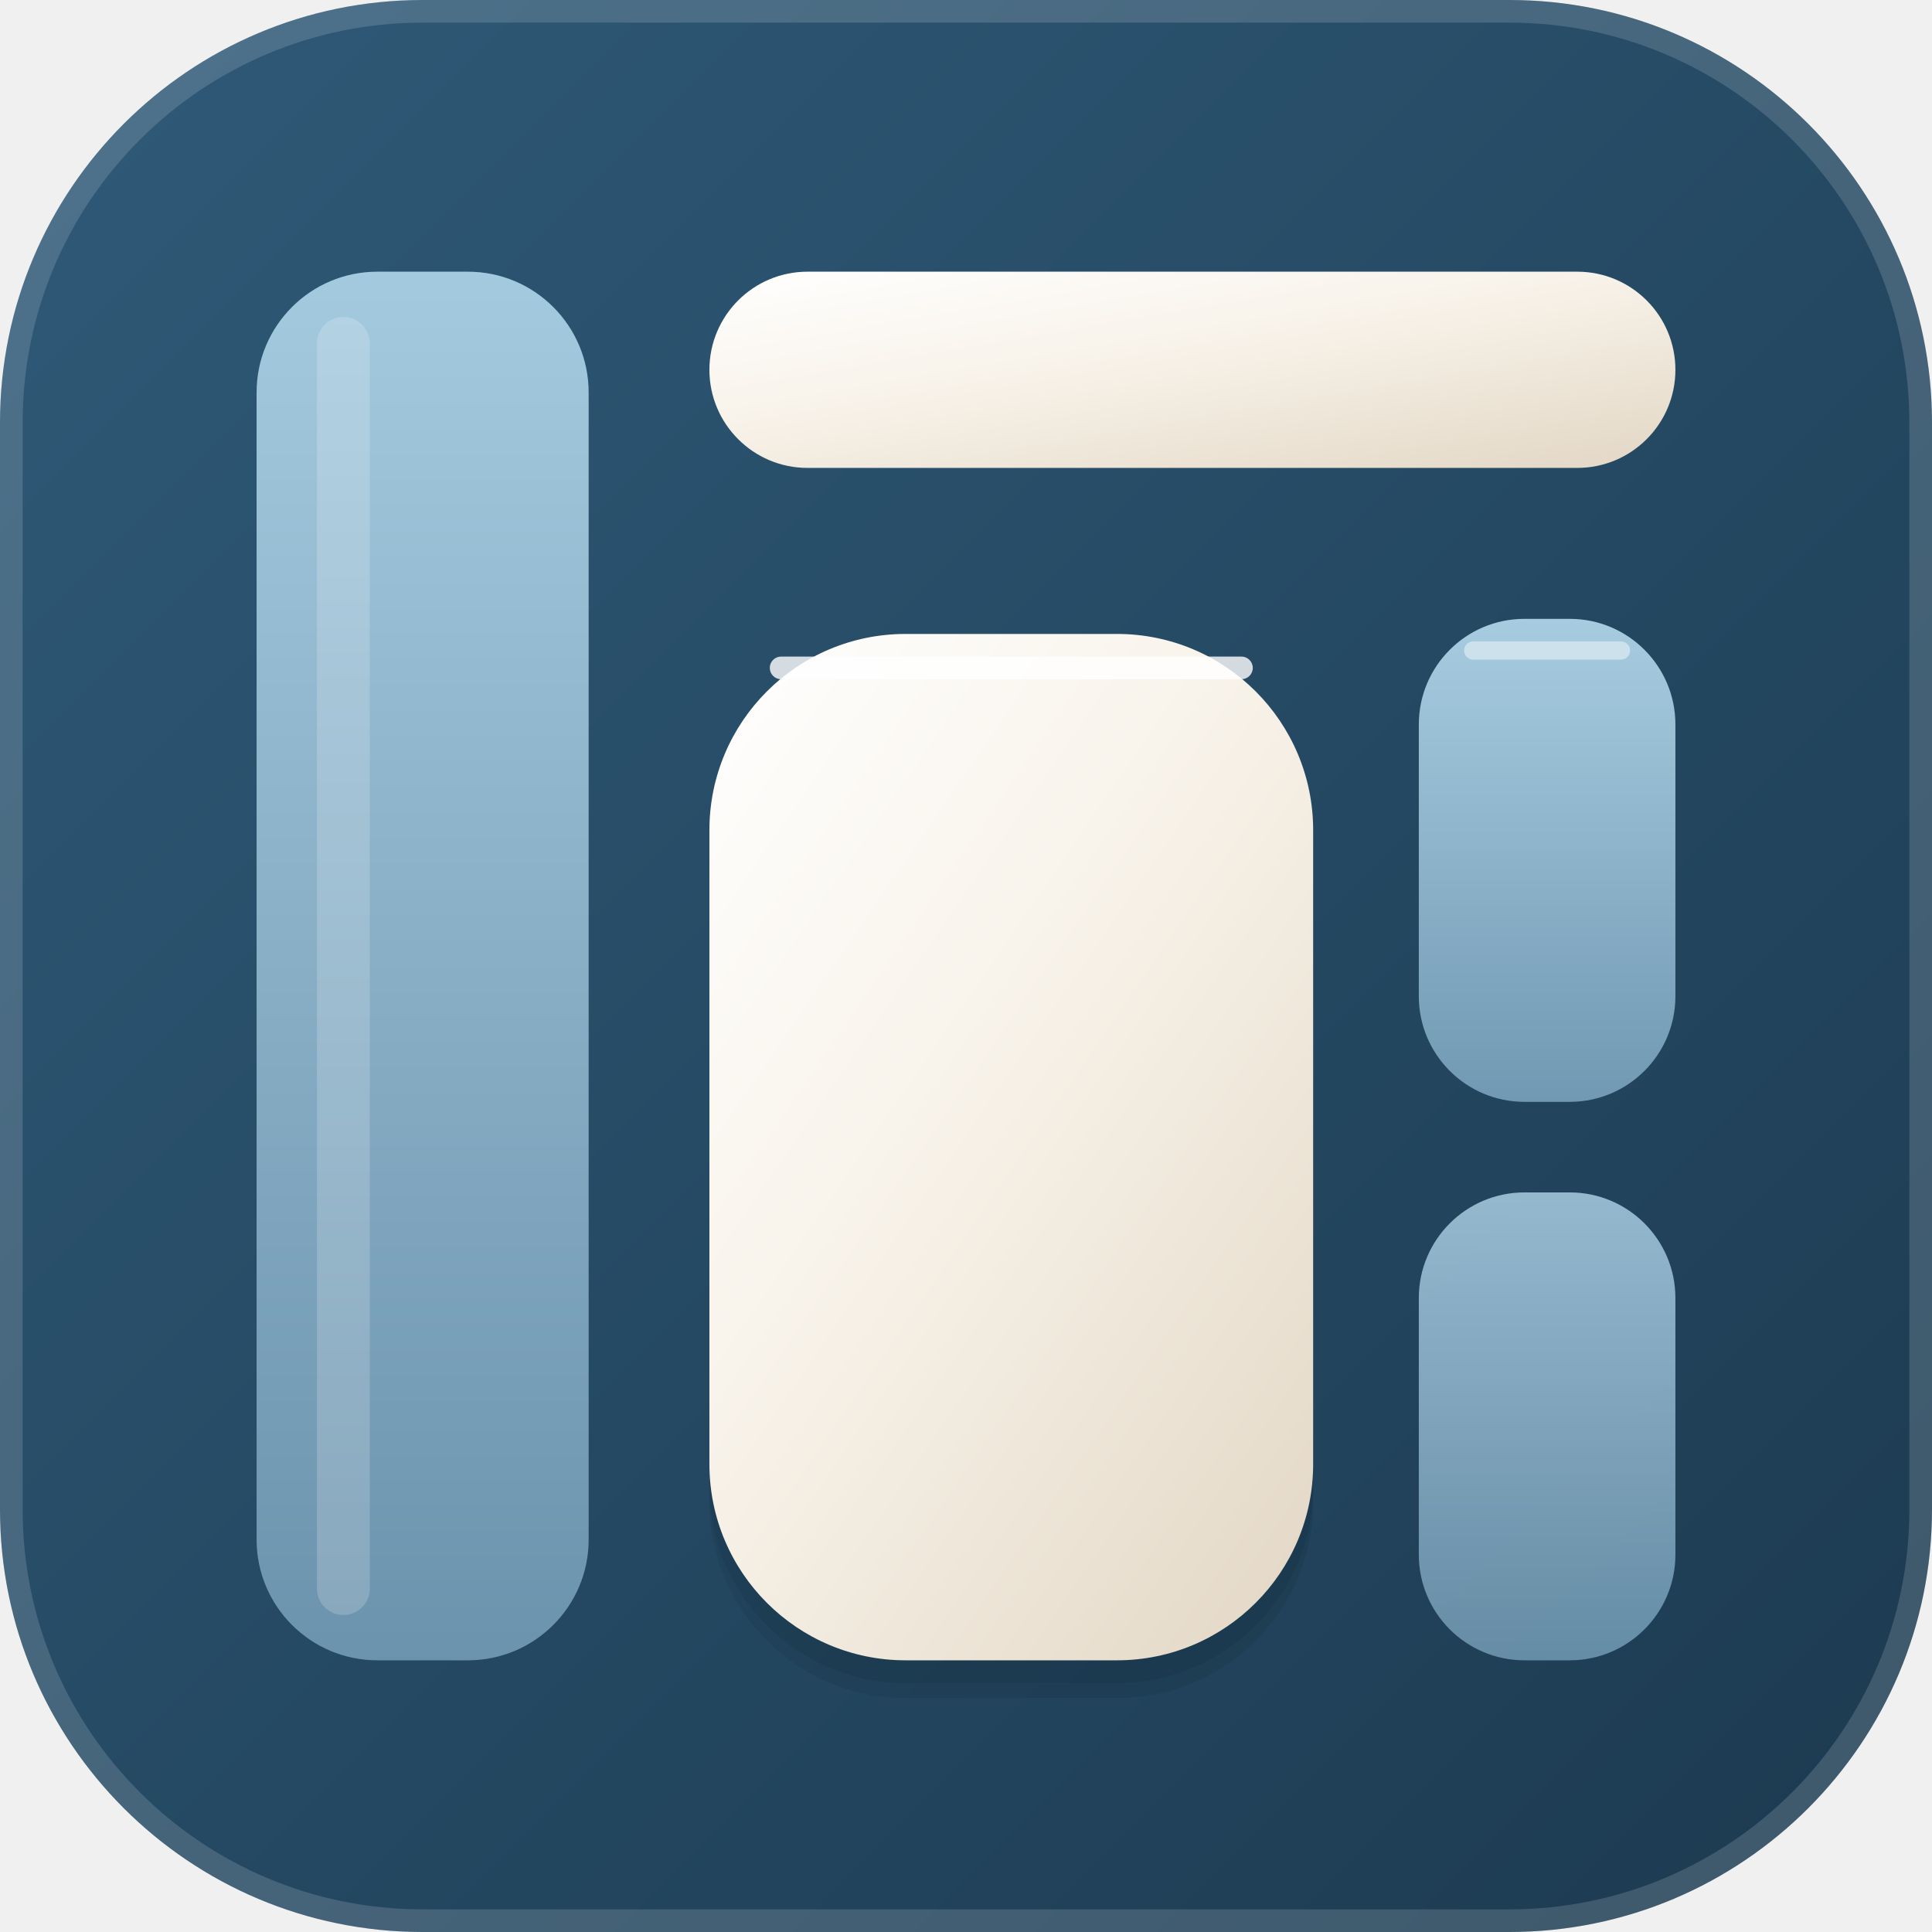
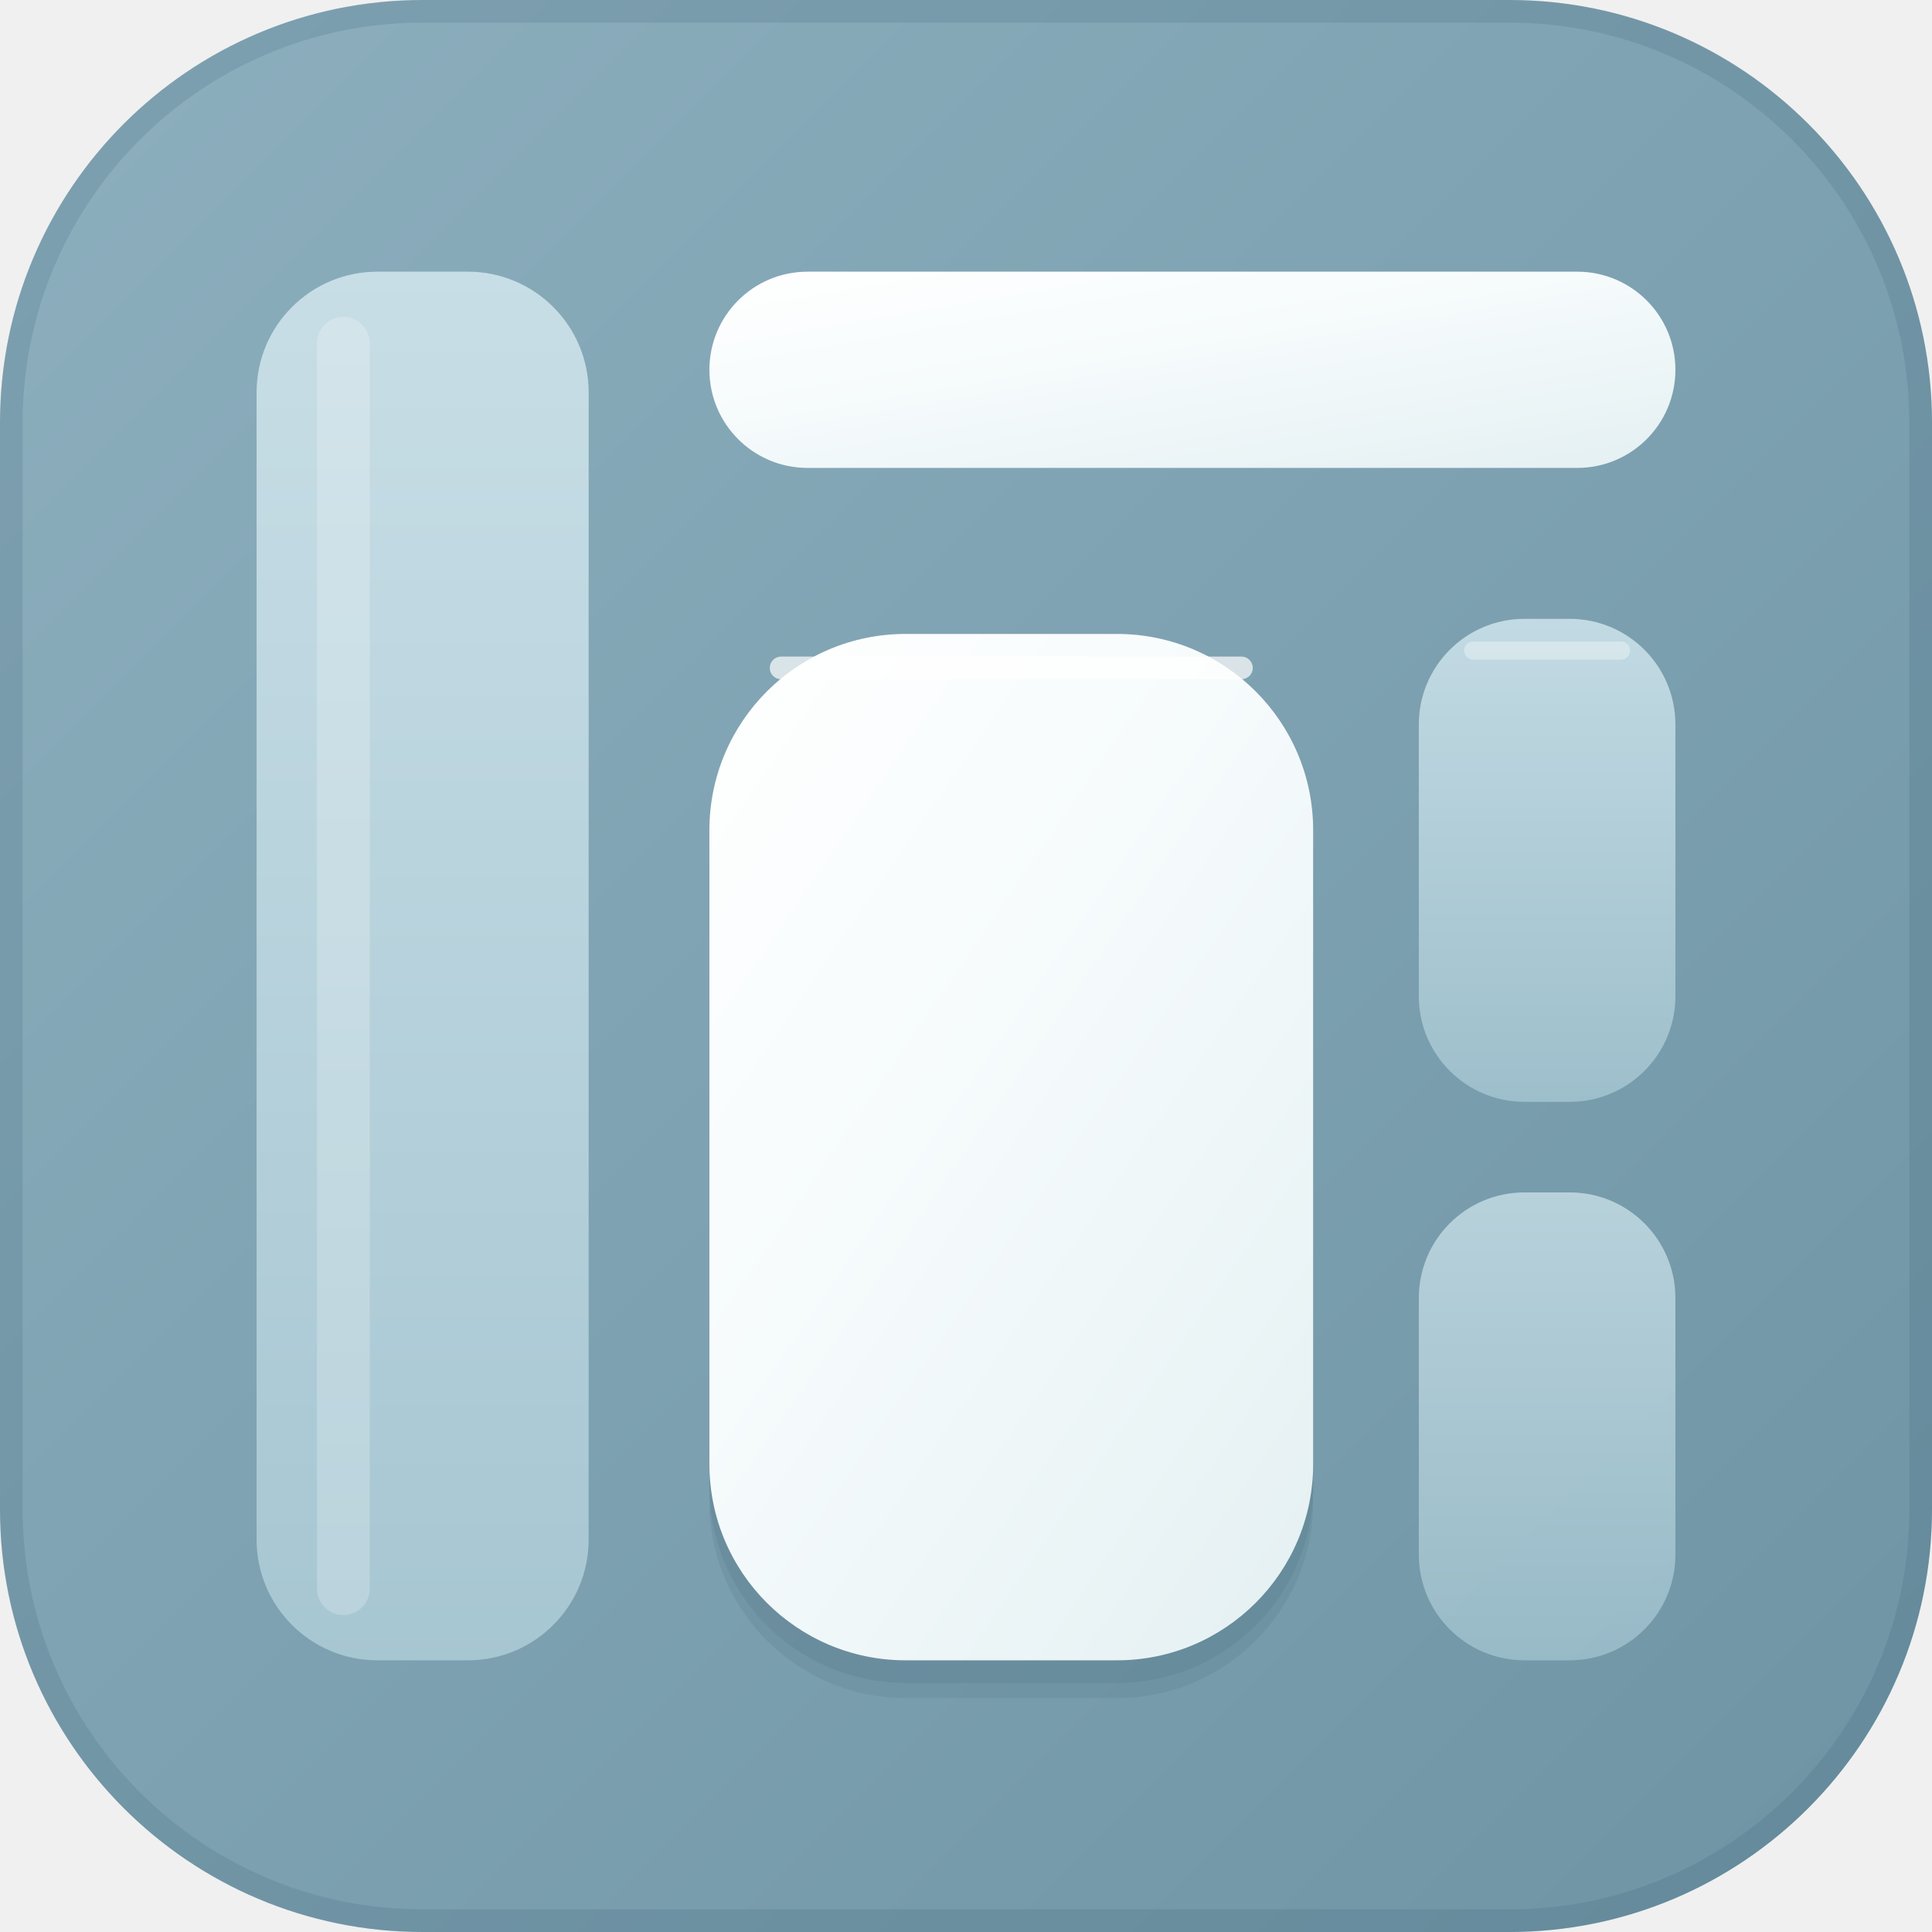
<svg xmlns="http://www.w3.org/2000/svg" viewBox="0 0 128 128" width="128" height="128" role="img" aria-labelledby="porchTitle porchDesc">
  <defs>
    <linearGradient id="porchBg" x1="0" y1="0" x2="1" y2="1">
-       <stop offset="0" stop-color="#2F5A78" />
-       <stop offset="1" stop-color="#1C3A50" />
+       <stop offset="0" stop-color="#8DAFBE" />
+       <stop offset="1" stop-color="#6E94A4" />
    </linearGradient>
    <linearGradient id="porchRail" x1="0" y1="0" x2="0" y2="1">
-       <stop offset="0" stop-color="#A4CADF" />
-       <stop offset="1" stop-color="#6C93AD" />
+       <stop offset="0" stop-color="#C8DEE6" />
+       <stop offset="1" stop-color="#A6C6D2" />
    </linearGradient>
    <linearGradient id="porchCard" x1="0" y1="0" x2="0.85" y2="1">
      <stop offset="0" stop-color="#FFFFFF" />
-       <stop offset="0.45" stop-color="#F8F3EA" />
-       <stop offset="1" stop-color="#E5DAC9" />
+       <stop offset="0.45" stop-color="#F6FBFC" />
+       <stop offset="1" stop-color="#E6F1F3" />
    </linearGradient>
    <linearGradient id="porchChip" x1="0" y1="0" x2="0" y2="1">
-       <stop offset="0" stop-color="#A7CCE0" />
-       <stop offset="1" stop-color="#7199B3" />
+       <stop offset="0" stop-color="#C2DAE3" />
+       <stop offset="1" stop-color="#9DBFCB" />
    </linearGradient>
  </defs>
  <rect width="128" height="128" rx="28" fill="url(#porchBg)" />
-   <rect x="0.75" y="0.75" width="126.5" height="126.5" rx="27.25" fill="none" stroke="#FFFFFF" stroke-opacity="0.15" stroke-width="1.5" />
+   <rect x="0.75" y="0.75" width="126.5" height="126.5" rx="27.25" fill="none" stroke="#2E5265" stroke-opacity="0.16" stroke-width="1.5" />
  <rect x="17" y="18" width="22" height="92" rx="8" fill="url(#porchRail)" />
-   <rect x="21" y="21" width="3.5" height="86" rx="1.75" fill="#FFFFFF" fill-opacity="0.18" />
+   <rect x="21" y="21" width="3.5" height="86" rx="1.75" fill="#FFFFFF" fill-opacity="0.22" />
  <rect x="47" y="18" width="64" height="13" rx="6.5" fill="url(#porchCard)" />
-   <rect x="47" y="44.5" width="40" height="68" rx="13" fill="#081824" fill-opacity="0.10" />
-   <rect x="47" y="43.5" width="40" height="68" rx="13" fill="#081824" fill-opacity="0.10" />
+   <rect x="47" y="44.5" width="40" height="68" rx="13" fill="#33566A" fill-opacity="0.12" />
+   <rect x="47" y="43.5" width="40" height="68" rx="13" fill="#33566A" fill-opacity="0.12" />
  <rect x="47" y="42" width="40" height="68" rx="13" fill="url(#porchCard)" />
-   <rect x="51" y="43.5" width="32" height="1.5" rx="0.75" fill="#FFFFFF" fill-opacity="0.8" />
+   <rect x="51" y="43.5" width="32" height="1.5" rx="0.75" fill="#FFFFFF" fill-opacity="0.7" />
  <rect x="94" y="41" width="17" height="32" rx="7" fill="url(#porchChip)" />
  <rect x="94" y="79" width="17" height="31" rx="7" fill="url(#porchChip)" fill-opacity="0.86" />
-   <rect x="97" y="42.5" width="11" height="1.2" rx="0.6" fill="#FFFFFF" fill-opacity="0.45" />
+   <rect x="97" y="42.5" width="11" height="1.2" rx="0.6" fill="#FFFFFF" fill-opacity="0.35" />
</svg>
